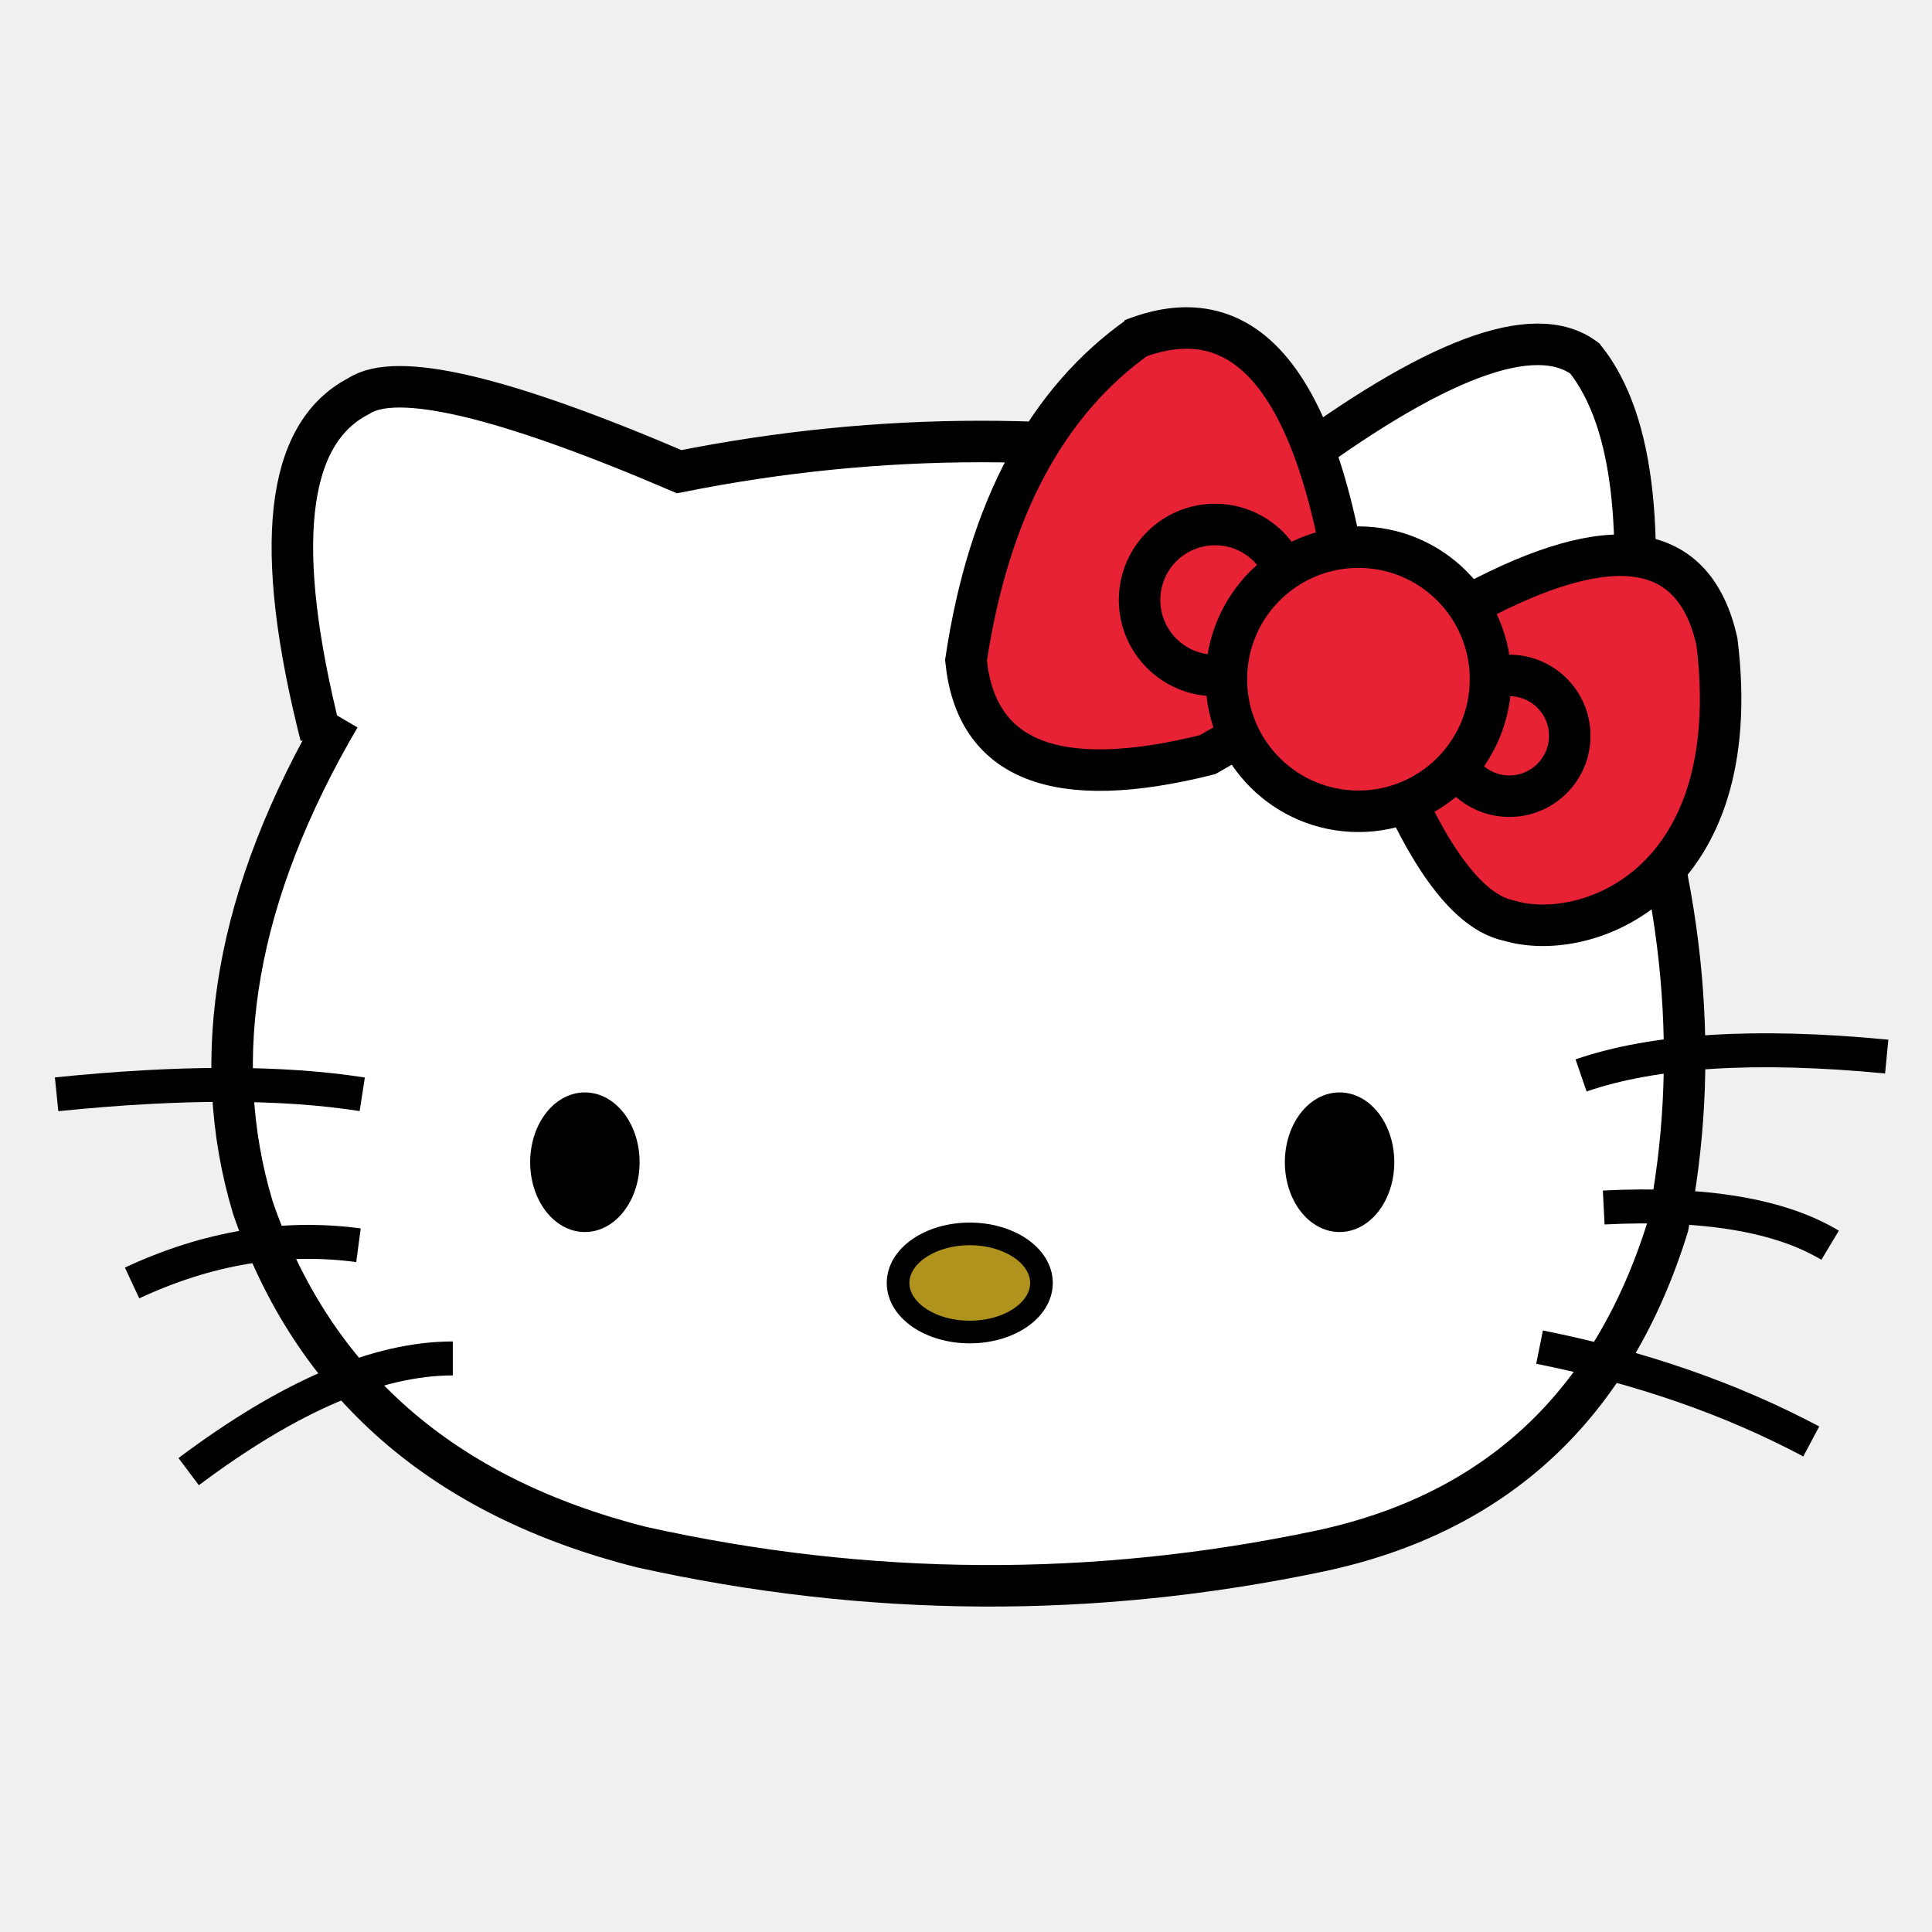
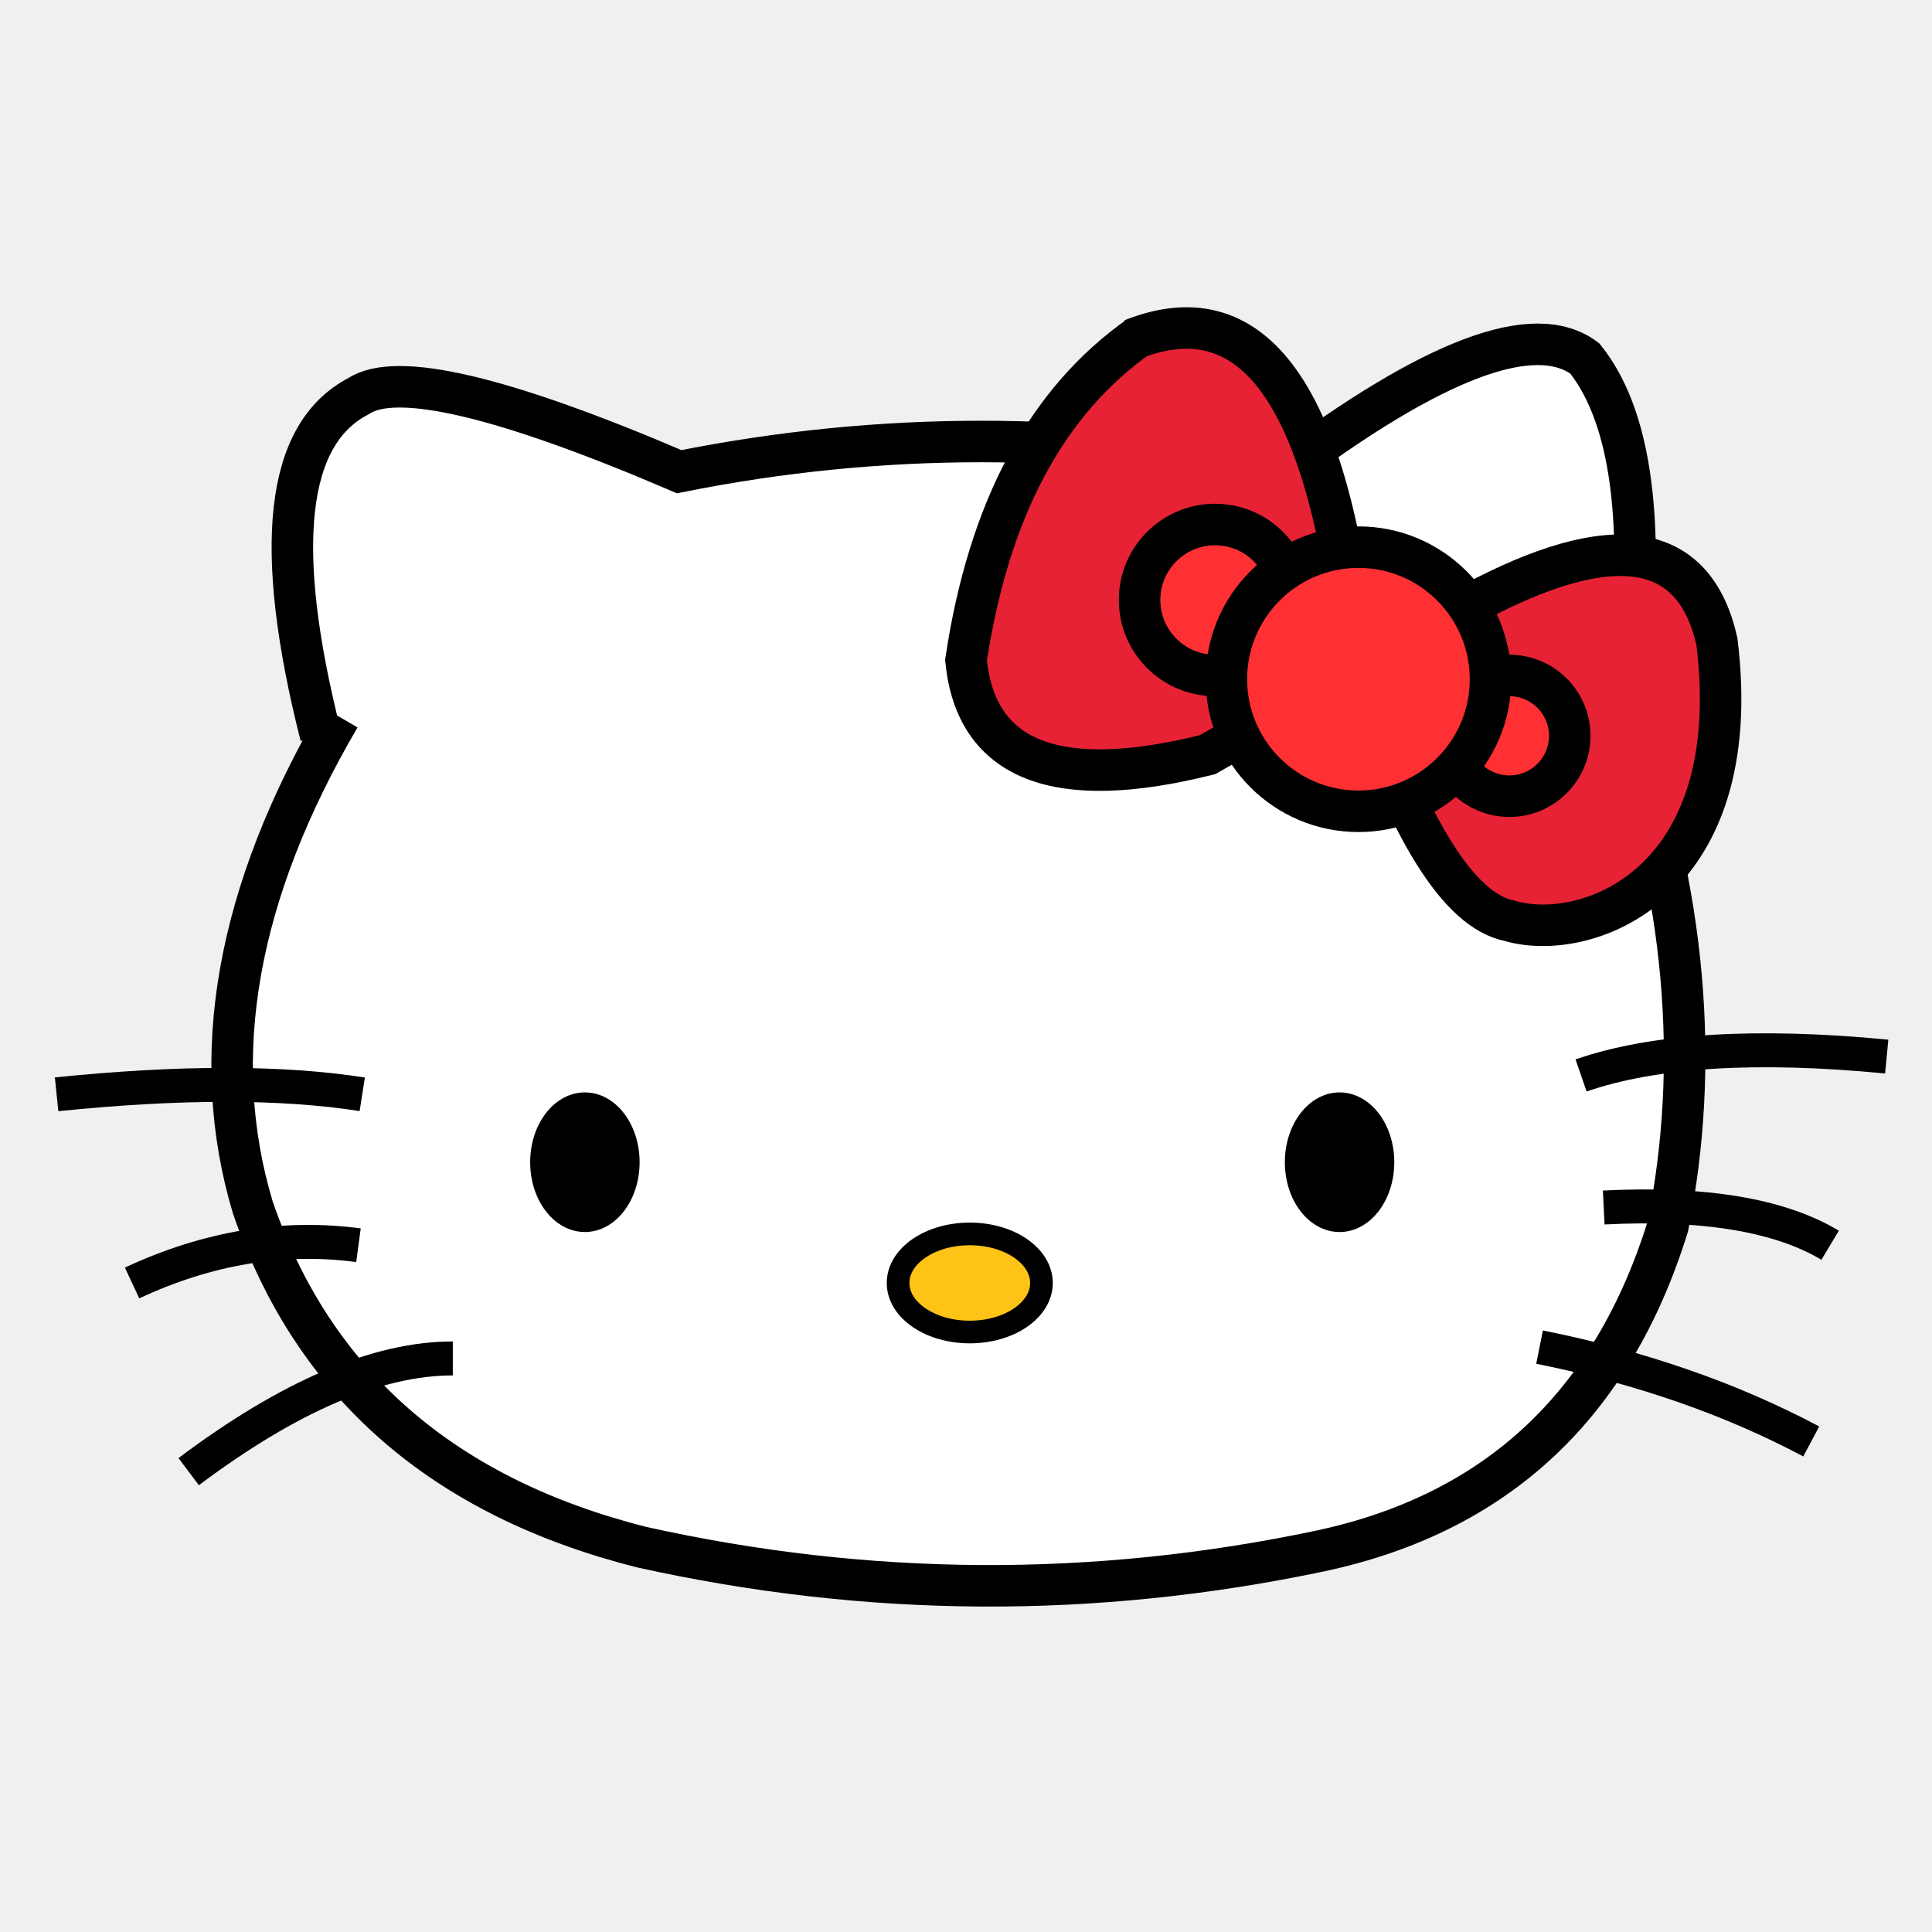
<svg xmlns="http://www.w3.org/2000/svg" height="512" width="512" viewBox="0 0 512 512">
  <path d="M90 190 Q49 260 67 320 Q91 390 170 410 Q260 430 350 411 Q420 396 442 325 Q455 260 430 190 Q440 120 420 95 Q400 80 340 125 Q260 109 180 125 Q110 95 95 105 Q66 120 85 195" stroke="black" fill="white" stroke-width="11" />
  <path d="M15 290 Q64 285 96 290" stroke="black" stroke-width="9" fill="none" />
  <path d="M35 340 Q65 326 95 330" stroke="black" stroke-width="9" fill="none" />
  <path d="M50 390 Q90 360 120 360" stroke="black" stroke-width="9" fill="none" />
  <path d="M419 285 Q448 275 500 280" stroke="black" stroke-width="9" fill="none" />
  <path d="M425 320 Q465 318 485 330" stroke="black" stroke-width="9" fill="none" />
  <path d="M408 357 Q448 365 480 382" stroke="black" stroke-width="9" fill="none" />
  <ellipse stroke="black" fill="black" stroke-width="3" cx="155" cy="308" rx="13" ry="17" />
  <ellipse stroke="black" fill="black" stroke-width="3" cx="355" cy="308" rx="13" ry="17" />
-   <ellipse stroke="black" fill="#af931c" stroke-width="6" cx="257" cy="340" rx="19" ry="13" />
+   <ellipse stroke="black" fill="#fdc417" stroke-width="6" cx="257" cy="340" rx="19" ry="13" />
  <path d="M300 90 Q350 70 360 180 Q380 240 400 244 C420 250 463 235 455 170 Q446 130 390 160 L320 200 Q260 215 256 175 Q265 115 302 89" stroke="black" stroke-width="11" fill="#e72235" />
-   <ellipse stroke="black" fill="#e72235" stroke-width="11" cx="322" cy="159" rx="20" ry="20" />
-   <ellipse stroke="black" fill="#e72235" stroke-width="11" cx="400" cy="195" rx="16" ry="16" />
-   <ellipse stroke="black" fill="#e72235" stroke-width="11" cx="360" cy="180" rx="35" ry="35" />
+   <ellipse stroke="black" fill="#fe3034" stroke-width="11" cx="322" cy="159" rx="20" ry="20" />
+   <ellipse stroke="black" fill="#fe3034" stroke-width="11" cx="400" cy="195" rx="16" ry="16" />
+   <ellipse stroke="black" fill="#fe3034" stroke-width="11" cx="360" cy="180" rx="35" ry="35" />
</svg>
